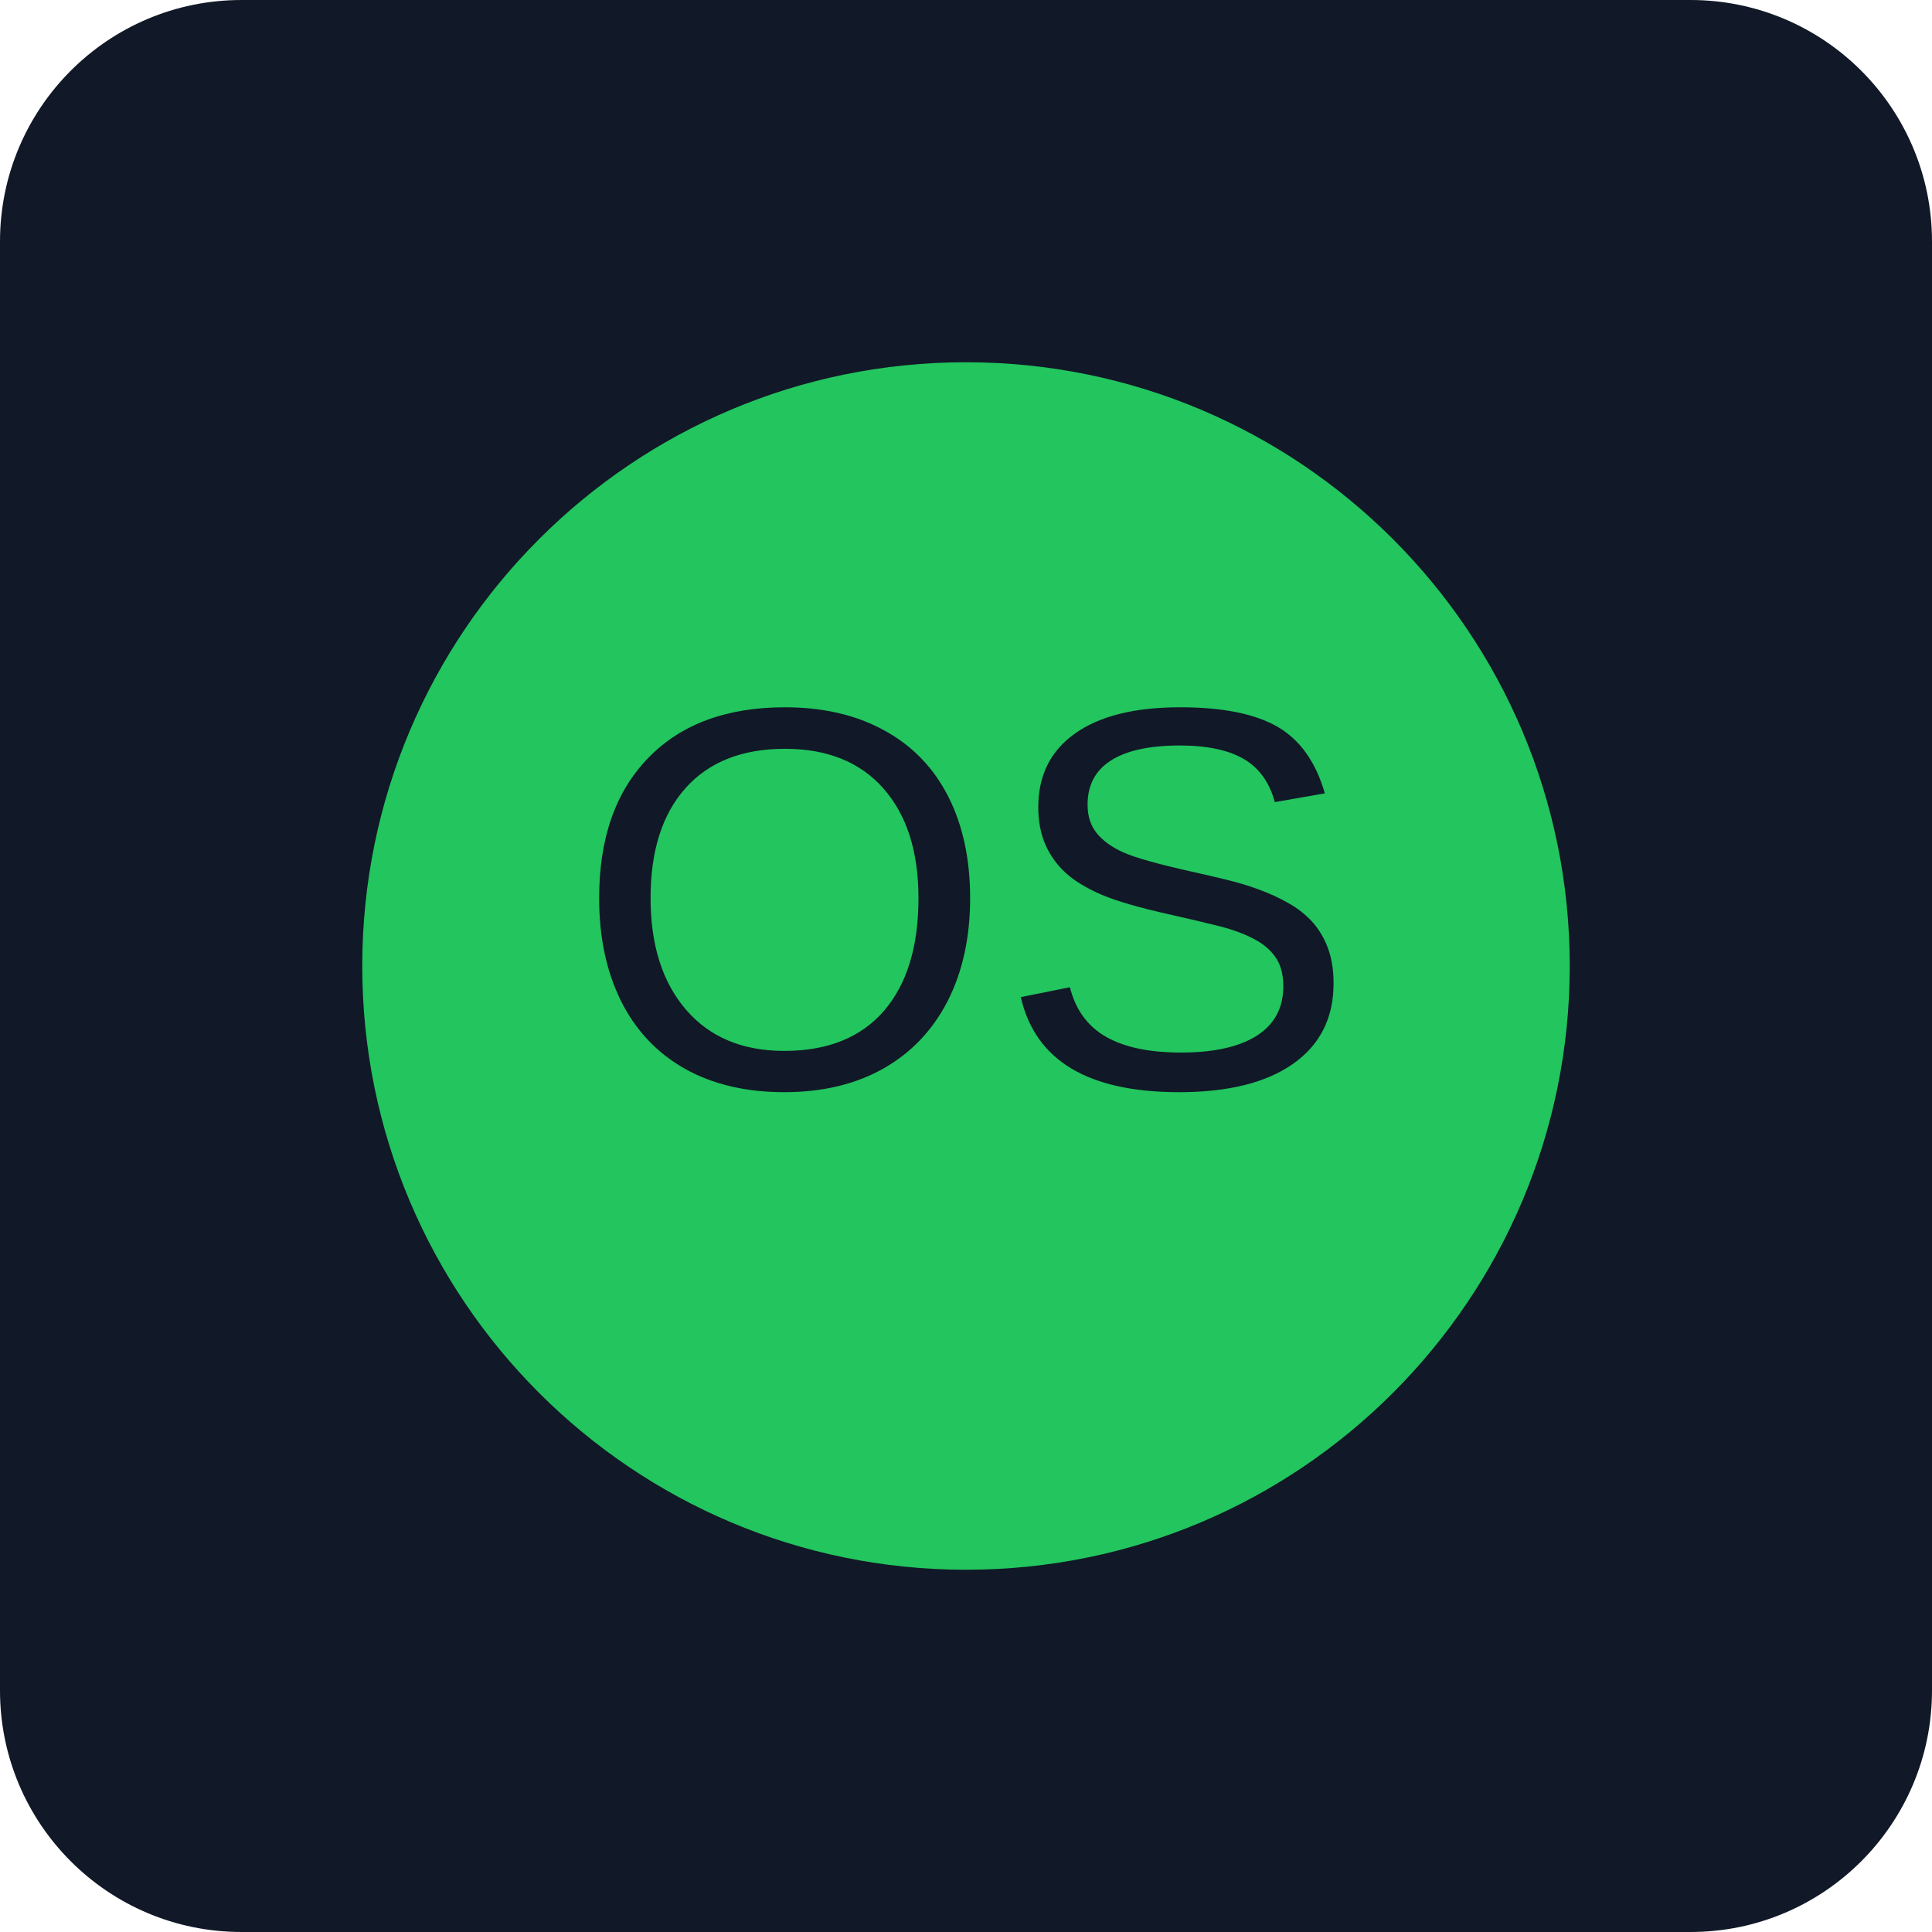
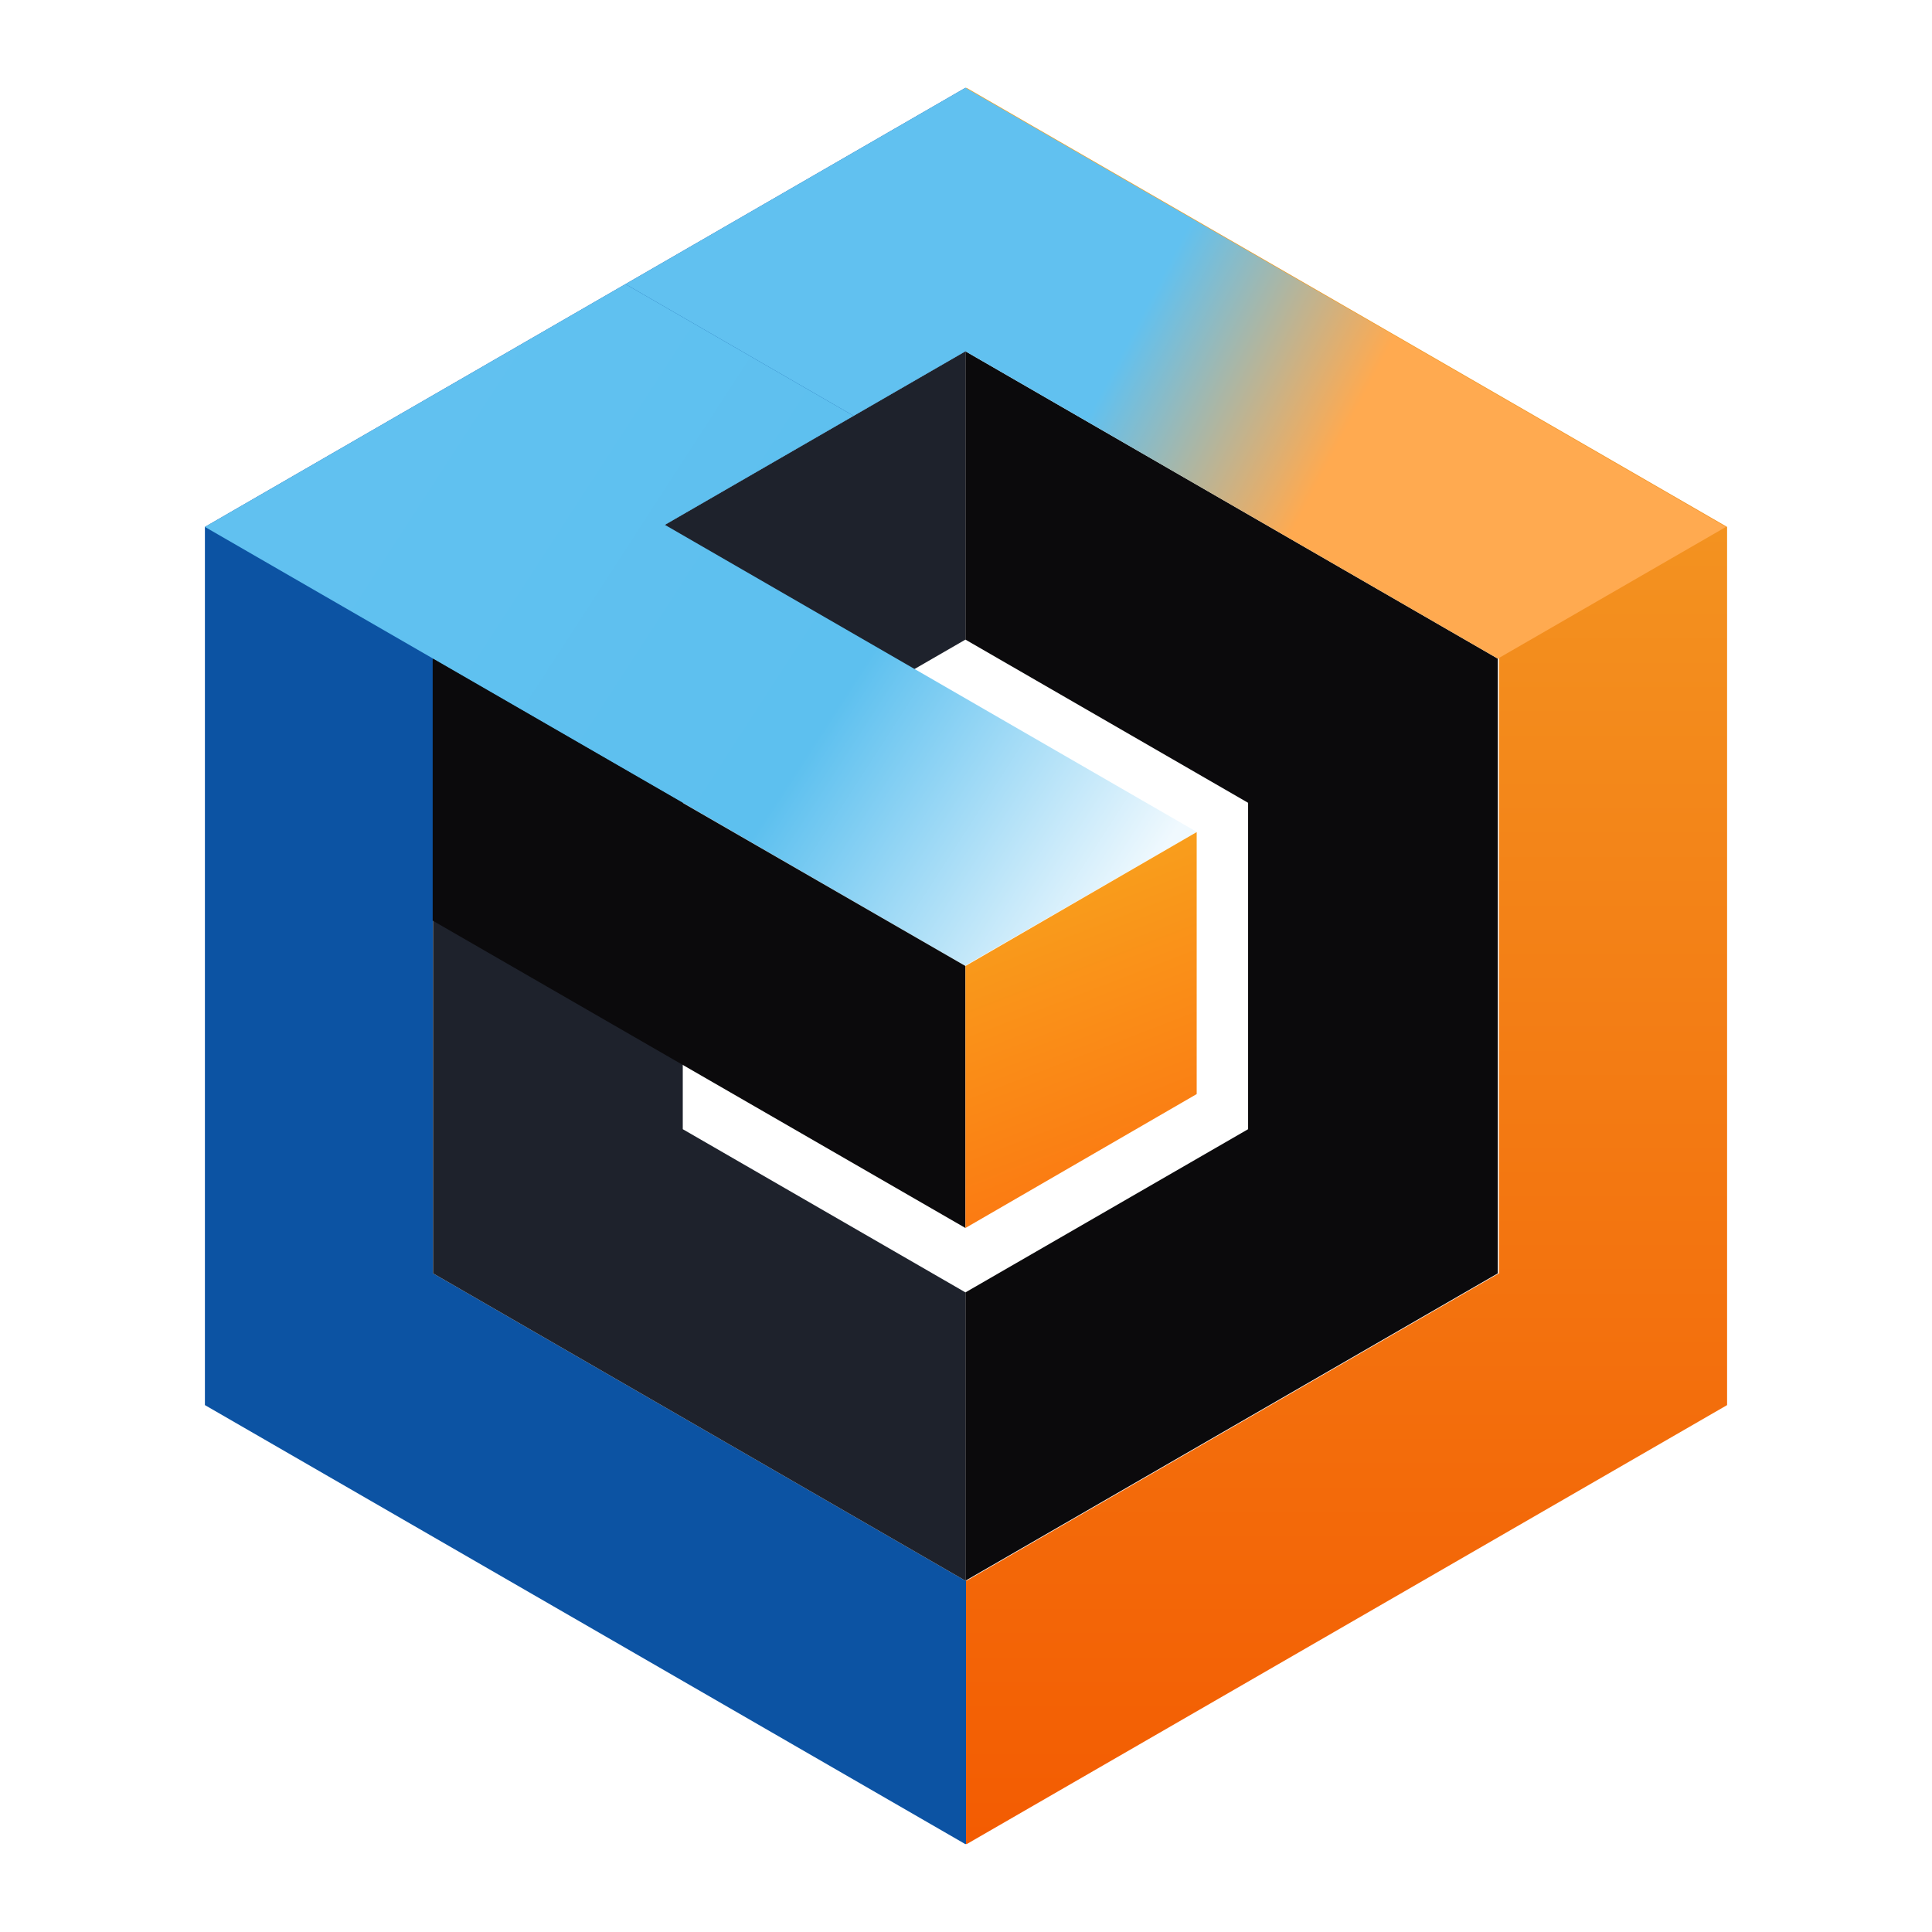
- <svg xmlns="http://www.w3.org/2000/svg" width="128" height="128" viewBox="0 0 128 128">
-   <rect width="128" height="128" rx="16" fill="#111827" />
-   <circle cx="64" cy="64" r="40" fill="#22c55e" />
-   <text x="64" y="72" text-anchor="middle" font-size="36" font-family="Arial, sans-serif" fill="#111827">OS</text>
+ <svg xmlns="http://www.w3.org/2000/svg" fill="none" version="1.1" width="660" height="660" viewBox="0 0 660 660">
+   <defs>
+     <linearGradient x1="0.5" y1="0" x2="0.5" y2="1" id="master_svg0_4_5766">
+       <stop offset="0.002%" stop-color="#0C53A3" stop-opacity="1" />
+       <stop offset="100%" stop-color="#0C53A3" stop-opacity="1" />
+     </linearGradient>
+     <linearGradient x1="0.5" y1="0" x2="0.5" y2="1" id="master_svg1_4_5708">
+       <stop offset="0.002%" stop-color="#F3A42A" stop-opacity="1" />
+       <stop offset="100%" stop-color="#F35C02" stop-opacity="1" />
+     </linearGradient>
+     <linearGradient x1="0.201" y1="0.184" x2="1.079" y2="0.576" id="master_svg2_4_7677">
+       <stop offset="0%" stop-color="#61C1F0" stop-opacity="1" />
+       <stop offset="59.852%" stop-color="#5DC0EF" stop-opacity="1" />
+       <stop offset="100%" stop-color="#F0F9FE" stop-opacity="1" />
+     </linearGradient>
+     <linearGradient x1="0" y1="0.242" x2="0.186" y2="1.071" id="master_svg3_4_3789">
+       <stop offset="0%" stop-color="#F99D1C" stop-opacity="1" />
+       <stop offset="100%" stop-color="#FB7611" stop-opacity="1" />
+     </linearGradient>
+     <linearGradient x1="0.373" y1="0.113" x2="0.964" y2="0.273" id="master_svg4_4_7415">
+       <stop offset="27.302%" stop-color="#61C1F0" stop-opacity="1" />
+       <stop offset="65.149%" stop-color="#FFAA50" stop-opacity="1" />
+     </linearGradient>
+   </defs>
+   <g>
+     <g>
+       <path d="M330,30.111L329.808,30L70,180L70,480L329.808,630L330,629.889L330,539.889L329.808,540L147.942,435L147.942,225L329.808,120L330,120.111L330,30.111Z" fill-rule="evenodd" fill="url(#master_svg0_4_5766)" fill-opacity="1" />
+     </g>
+     <g transform="matrix(-1,0,0,1,1180,0)">
+       <path d="M850,30.111L849.808,30L590,180L590,480L849.808,630L850,629.889L850,539.889L849.808,540L667.942,435L667.942,225L849.808,120L850,120.111L850,30.111Z" fill-rule="evenodd" fill="url(#master_svg1_4_5708)" fill-opacity="1" />
+     </g>
+     <g>
+       <path d="M329.808,120L147.942,225L147.942,435L329.808,540L329.808,441.5L233.246,385.75L233.246,274.25L329.808,218.5L329.808,120Z" fill-rule="evenodd" fill="#1E222C" fill-opacity="1" />
+     </g>
+     <g>
+       <path d="M329.808,540L511.673,435L511.673,225L329.808,120L329.808,218.5L426.369,274.25L426.369,385.75L329.808,441.5L329.808,540Z" fill-rule="evenodd" fill="#0B0A0C" fill-opacity="1" />
+     </g>
+     <g>
+       <path d="M213.665,97.055L70,180L329.665,329.892L408.821,284.191L227.121,179.286L291.608,142.055L213.665,97.055Z" fill-rule="evenodd" fill="url(#master_svg2_4_7677)" fill-opacity="1" />
+     </g>
+     <g>
+       <path d="M147.808,314.5L329.808,419.5L329.808,330L147.808,225L147.808,314.5Z" fill="#0B0A0C" fill-opacity="1" />
+     </g>
+     <g>
+       <path d="M329.808,419.5L408.808,373.75L408.808,284.25L329.808,330L329.808,419.5Z" fill="url(#master_svg3_4_3789)" fill-opacity="1" />
+     </g>
+     <g>
+       <path d="M213.665,97.055L291.608,142.055L329.808,120L511.673,225L589.615,180L329.808,30L213.665,97.055L213.665,97.055Z" fill-rule="evenodd" fill="url(#master_svg4_4_7415)" fill-opacity="1" />
+     </g>
+   </g>
</svg>
